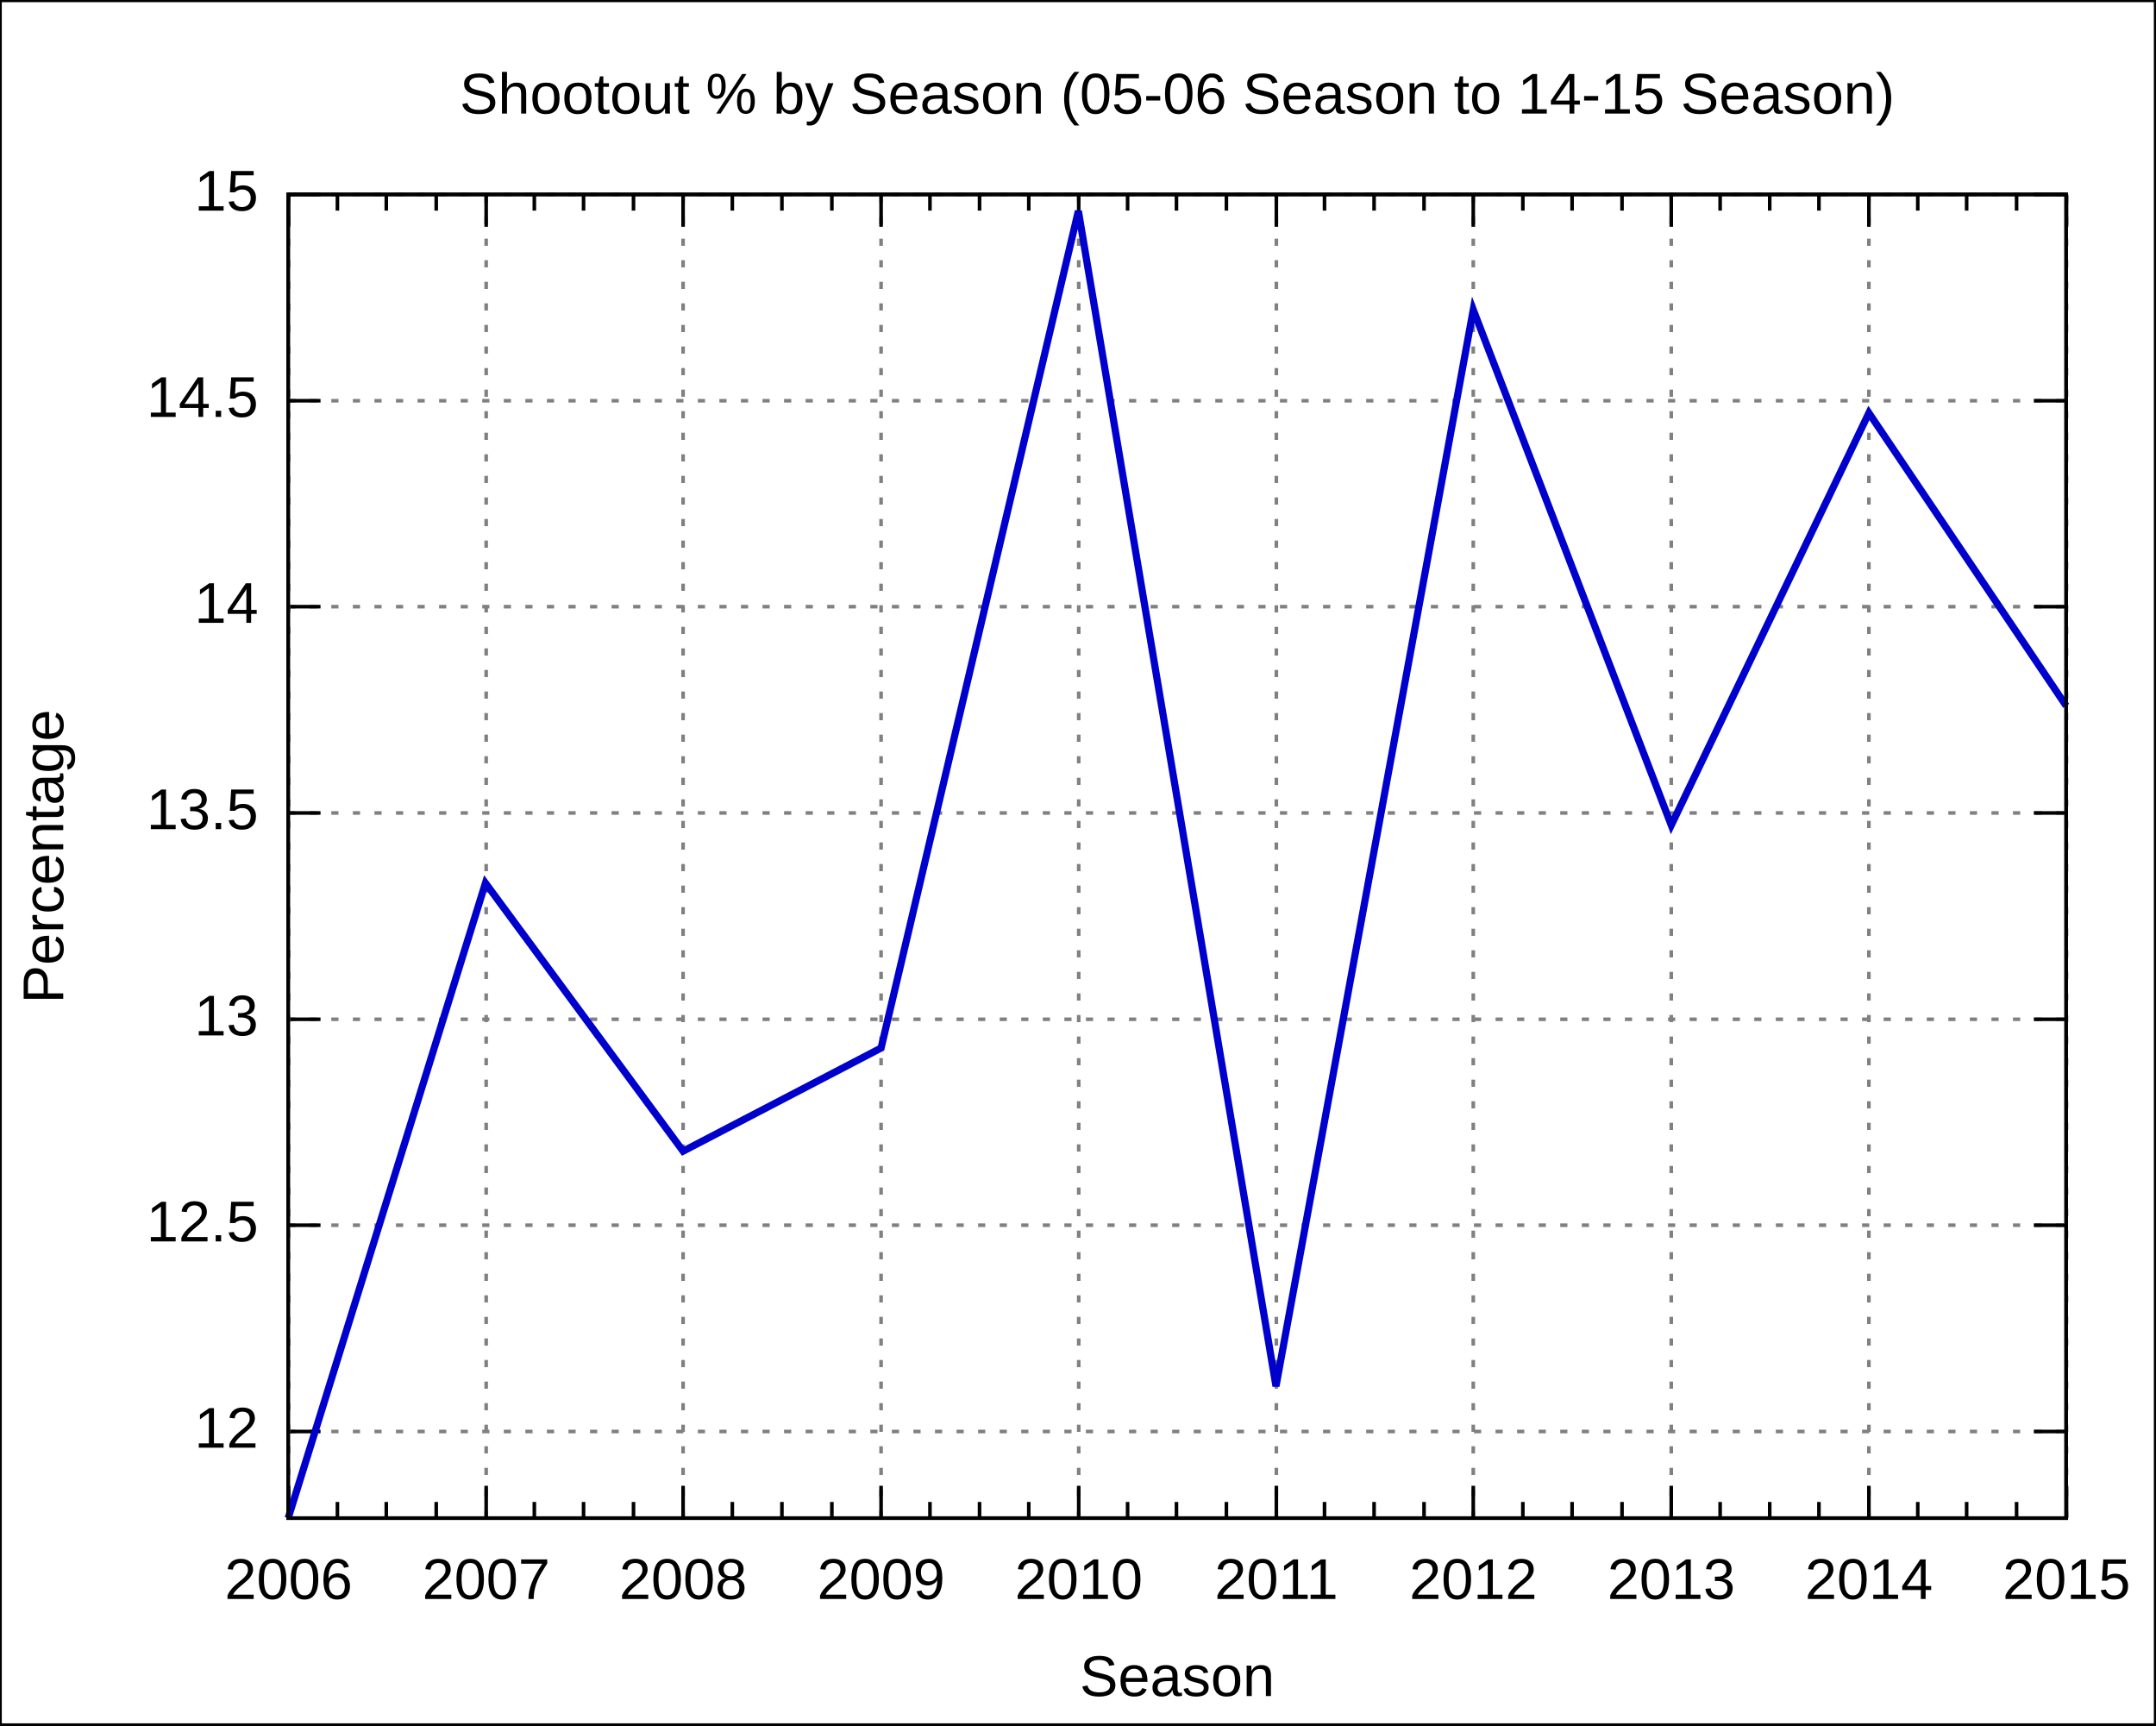
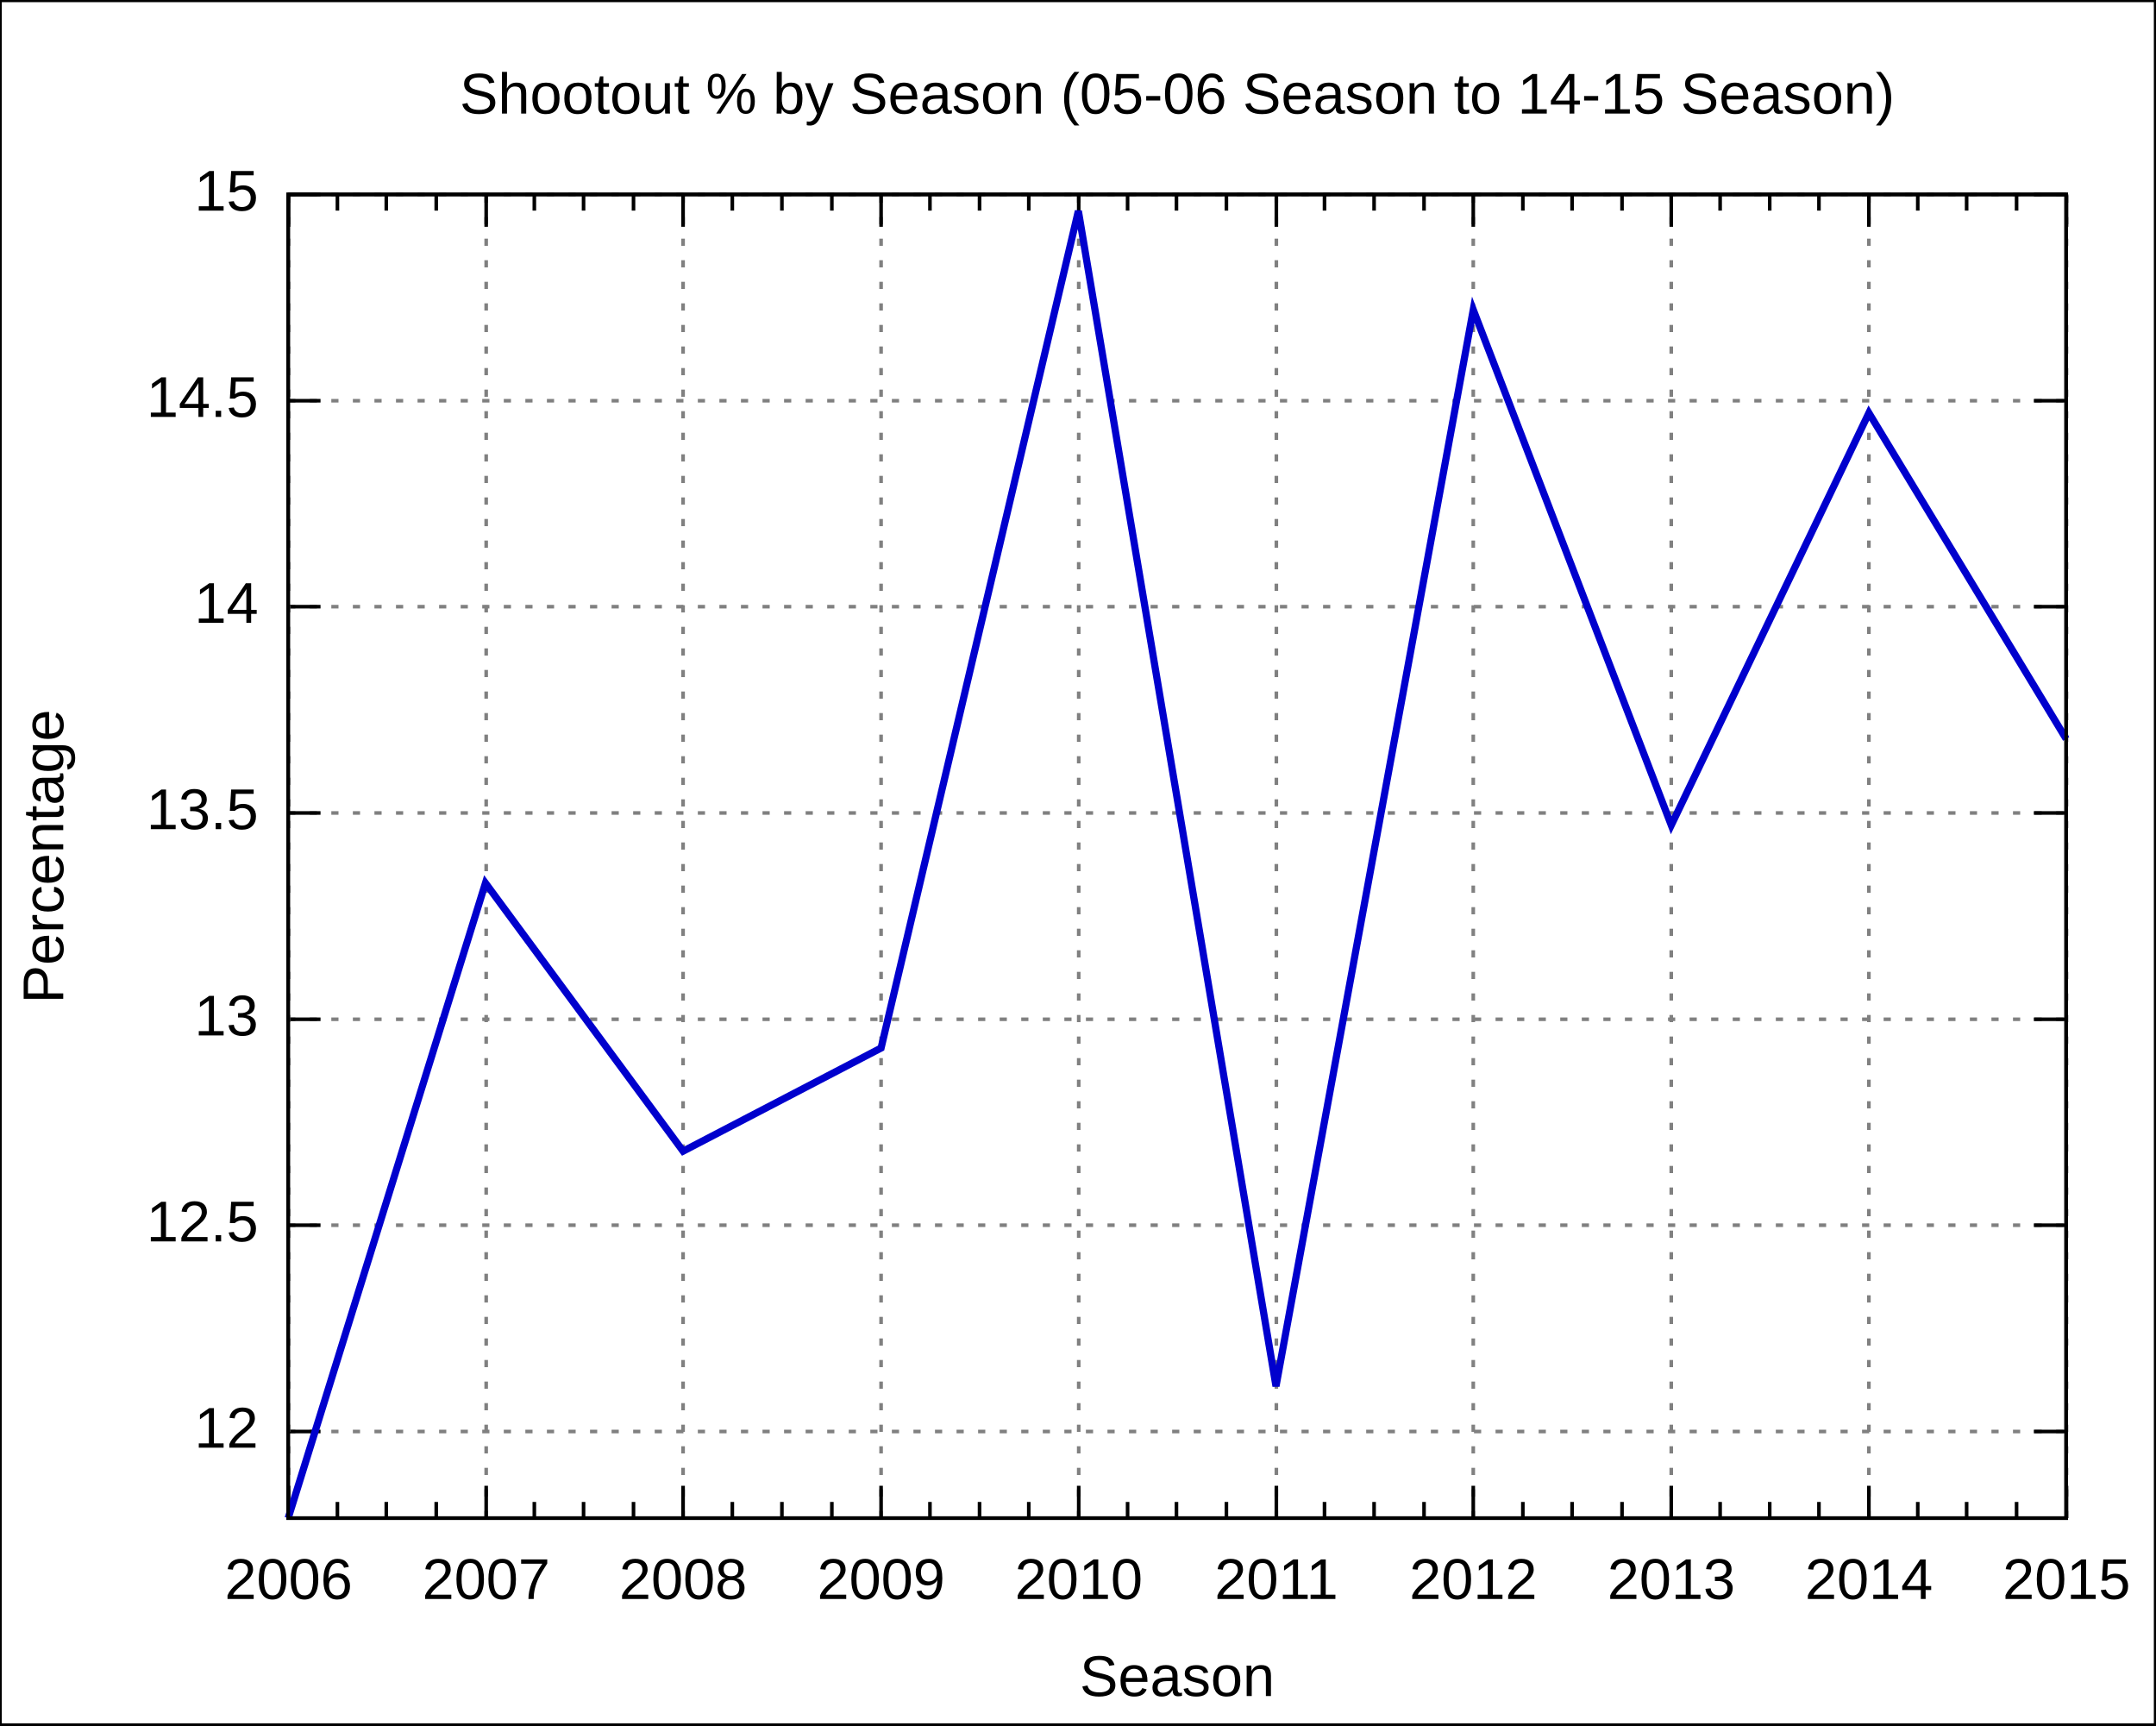
<svg xmlns="http://www.w3.org/2000/svg" xmlns:xlink="http://www.w3.org/1999/xlink" width="600" height="480" viewBox="0 0 600 480">
  <g id="gnuplot_canvas">
    <rect x="0" y="0" width="600" height="480" fill="none" />
    <defs>
      <circle id="gpDot" r="0.5" stroke-width="0.5" />
      <path id="gpPt0" stroke-width="0.222" stroke="currentColor" d="M-1,0 h2 M0,-1 v2" />
      <path id="gpPt1" stroke-width="0.222" stroke="currentColor" d="M-1,-1 L1,1 M1,-1 L-1,1" />
      <path id="gpPt2" stroke-width="0.222" stroke="currentColor" d="M-1,0 L1,0 M0,-1 L0,1 M-1,-1 L1,1 M-1,1 L1,-1" />
      <rect id="gpPt3" stroke-width="0.222" stroke="currentColor" x="-1" y="-1" width="2" height="2" />
      <rect id="gpPt4" stroke-width="0.222" stroke="currentColor" fill="currentColor" x="-1" y="-1" width="2" height="2" />
      <circle id="gpPt5" stroke-width="0.222" stroke="currentColor" cx="0" cy="0" r="1" />
      <use xlink:href="#gpPt5" id="gpPt6" fill="currentColor" stroke="none" />
      <path id="gpPt7" stroke-width="0.222" stroke="currentColor" d="M0,-1.33 L-1.33,0.67 L1.33,0.67 z" />
      <use xlink:href="#gpPt7" id="gpPt8" fill="currentColor" stroke="none" />
      <use xlink:href="#gpPt7" id="gpPt9" stroke="currentColor" transform="rotate(180)" />
      <use xlink:href="#gpPt9" id="gpPt10" fill="currentColor" stroke="none" />
      <use xlink:href="#gpPt3" id="gpPt11" stroke="currentColor" transform="rotate(45)" />
      <use xlink:href="#gpPt11" id="gpPt12" fill="currentColor" stroke="none" />
    </defs>
    <g style="fill:none; color:white; stroke:currentColor; stroke-width:1.00; stroke-linecap:butt; stroke-linejoin:miter">
</g>
    <g style="fill:none; color:black; stroke:currentColor; stroke-width:1.00; stroke-linecap:butt; stroke-linejoin:miter">
      <g style="stroke:none; shape-rendering:crispEdges">
        <polygon fill="rgb(255, 255, 255)" points="0.0,480.0 599.9,480.0 599.9,0.1 0.0,0.1 " />
      </g>
      <path stroke="black" d="M0.0,480.0 L0.0,0.1 L599.9,0.1 L599.9,480.0 L0.0,480.0  " />
    </g>
    <g style="fill:none; color:gray; stroke:currentColor; stroke-width:1.00; stroke-linecap:butt; stroke-linejoin:miter">
      <path stroke="gray" stroke-dasharray=" 2,4" class="gridline" d="M80.2,398.3 L575.0,398.3  " />
    </g>
    <g style="fill:none; color:black; stroke:currentColor; stroke-width:1.00; stroke-linecap:butt; stroke-linejoin:miter">
      <path stroke="black" d="M80.2,398.3 L89.2,398.3 M575.0,398.3 L566.0,398.3  " />
      <g transform="translate(71.9,402.8)" style="stroke:none; fill:black; font-family:Arial; font-size:12.00pt; text-anchor:end">
        <text> 12</text>
      </g>
    </g>
    <g style="fill:none; color:gray; stroke:currentColor; stroke-width:1.00; stroke-linecap:butt; stroke-linejoin:miter">
      <path stroke="gray" stroke-dasharray=" 2,4" class="gridline" d="M80.2,340.9 L575.0,340.9  " />
    </g>
    <g style="fill:none; color:black; stroke:currentColor; stroke-width:1.00; stroke-linecap:butt; stroke-linejoin:miter">
      <path stroke="black" d="M80.2,340.9 L89.2,340.9 M575.0,340.9 L566.0,340.9  " />
      <g transform="translate(71.9,345.4)" style="stroke:none; fill:black; font-family:Arial; font-size:12.00pt; text-anchor:end">
        <text> 12.5</text>
      </g>
    </g>
    <g style="fill:none; color:gray; stroke:currentColor; stroke-width:1.00; stroke-linecap:butt; stroke-linejoin:miter">
      <path stroke="gray" stroke-dasharray=" 2,4" class="gridline" d="M80.2,283.6 L575.0,283.6  " />
    </g>
    <g style="fill:none; color:black; stroke:currentColor; stroke-width:1.00; stroke-linecap:butt; stroke-linejoin:miter">
      <path stroke="black" d="M80.2,283.6 L89.2,283.6 M575.0,283.6 L566.0,283.6  " />
      <g transform="translate(71.9,288.1)" style="stroke:none; fill:black; font-family:Arial; font-size:12.00pt; text-anchor:end">
        <text> 13</text>
      </g>
    </g>
    <g style="fill:none; color:gray; stroke:currentColor; stroke-width:1.00; stroke-linecap:butt; stroke-linejoin:miter">
      <path stroke="gray" stroke-dasharray=" 2,4" class="gridline" d="M80.2,226.2 L575.0,226.2  " />
    </g>
    <g style="fill:none; color:black; stroke:currentColor; stroke-width:1.00; stroke-linecap:butt; stroke-linejoin:miter">
      <path stroke="black" d="M80.2,226.2 L89.2,226.2 M575.0,226.2 L566.0,226.2  " />
      <g transform="translate(71.9,230.7)" style="stroke:none; fill:black; font-family:Arial; font-size:12.00pt; text-anchor:end">
        <text> 13.5</text>
      </g>
    </g>
    <g style="fill:none; color:gray; stroke:currentColor; stroke-width:1.00; stroke-linecap:butt; stroke-linejoin:miter">
      <path stroke="gray" stroke-dasharray=" 2,4" class="gridline" d="M80.2,168.8 L575.0,168.8  " />
    </g>
    <g style="fill:none; color:black; stroke:currentColor; stroke-width:1.00; stroke-linecap:butt; stroke-linejoin:miter">
      <path stroke="black" d="M80.2,168.8 L89.2,168.8 M575.0,168.8 L566.0,168.8  " />
      <g transform="translate(71.9,173.3)" style="stroke:none; fill:black; font-family:Arial; font-size:12.00pt; text-anchor:end">
        <text> 14</text>
      </g>
    </g>
    <g style="fill:none; color:gray; stroke:currentColor; stroke-width:1.00; stroke-linecap:butt; stroke-linejoin:miter">
      <path stroke="gray" stroke-dasharray=" 2,4" class="gridline" d="M80.2,111.5 L575.0,111.5  " />
    </g>
    <g style="fill:none; color:black; stroke:currentColor; stroke-width:1.00; stroke-linecap:butt; stroke-linejoin:miter">
      <path stroke="black" d="M80.2,111.5 L89.2,111.5 M575.0,111.5 L566.0,111.5  " />
      <g transform="translate(71.9,116.0)" style="stroke:none; fill:black; font-family:Arial; font-size:12.00pt; text-anchor:end">
        <text> 14.5</text>
      </g>
    </g>
    <g style="fill:none; color:gray; stroke:currentColor; stroke-width:1.00; stroke-linecap:butt; stroke-linejoin:miter">
      <path stroke="gray" stroke-dasharray=" 2,4" class="gridline" d="M80.2,54.1 L575.0,54.1  " />
    </g>
    <g style="fill:none; color:black; stroke:currentColor; stroke-width:1.00; stroke-linecap:butt; stroke-linejoin:miter">
      <path stroke="black" d="M80.2,54.1 L89.2,54.1 M575.0,54.1 L566.0,54.1  " />
      <g transform="translate(71.9,58.6)" style="stroke:none; fill:black; font-family:Arial; font-size:12.00pt; text-anchor:end">
        <text> 15</text>
      </g>
    </g>
    <g style="fill:none; color:gray; stroke:currentColor; stroke-width:1.00; stroke-linecap:butt; stroke-linejoin:miter">
      <path stroke="gray" stroke-dasharray=" 2,4" class="gridline" d="M80.3,422.4 L80.3,54.1  " />
    </g>
    <g style="fill:none; color:black; stroke:currentColor; stroke-width:1.00; stroke-linecap:butt; stroke-linejoin:miter">
      <path stroke="black" d="M80.3,422.4 L80.3,413.4 M80.3,54.1 L80.3,63.1  " />
      <g transform="translate(80.3,444.9)" style="stroke:none; fill:black; font-family:Arial; font-size:12.00pt; text-anchor:middle">
        <text>2006</text>
      </g>
      <path stroke="black" d="M93.9,422.4 L93.9,417.9 M93.9,54.1 L93.9,58.6 M107.5,422.4 L107.5,417.9 M107.5,54.1 L107.5,58.6    M121.4,422.4 L121.4,417.9 M121.4,54.1 L121.4,58.6  " />
    </g>
    <g style="fill:none; color:gray; stroke:currentColor; stroke-width:1.00; stroke-linecap:butt; stroke-linejoin:miter">
      <path stroke="gray" stroke-dasharray=" 2,4" class="gridline" d="M135.3,422.4 L135.3,54.1  " />
    </g>
    <g style="fill:none; color:black; stroke:currentColor; stroke-width:1.00; stroke-linecap:butt; stroke-linejoin:miter">
      <path stroke="black" d="M135.3,422.4 L135.3,413.4 M135.3,54.1 L135.3,63.1  " />
      <g transform="translate(135.3,444.9)" style="stroke:none; fill:black; font-family:Arial; font-size:12.00pt; text-anchor:middle">
        <text>2007</text>
      </g>
      <path stroke="black" d="M148.7,422.4 L148.7,417.9 M148.7,54.1 L148.7,58.6 M162.4,422.4 L162.4,417.9 M162.4,54.1 L162.4,58.6    M176.3,422.4 L176.3,417.9 M176.3,54.1 L176.3,58.6  " />
    </g>
    <g style="fill:none; color:gray; stroke:currentColor; stroke-width:1.00; stroke-linecap:butt; stroke-linejoin:miter">
      <path stroke="gray" stroke-dasharray=" 2,4" class="gridline" d="M190.1,422.4 L190.1,54.1  " />
    </g>
    <g style="fill:none; color:black; stroke:currentColor; stroke-width:1.00; stroke-linecap:butt; stroke-linejoin:miter">
      <path stroke="black" d="M190.1,422.4 L190.1,413.4 M190.1,54.1 L190.1,63.1  " />
      <g transform="translate(190.1,444.9)" style="stroke:none; fill:black; font-family:Arial; font-size:12.00pt; text-anchor:middle">
        <text>2008</text>
      </g>
      <path stroke="black" d="M203.8,422.4 L203.8,417.9 M203.8,54.1 L203.8,58.6 M217.6,422.4 L217.6,417.9 M217.6,54.1 L217.6,58.6    M231.5,422.4 L231.5,417.9 M231.5,54.1 L231.5,58.6  " />
    </g>
    <g style="fill:none; color:gray; stroke:currentColor; stroke-width:1.00; stroke-linecap:butt; stroke-linejoin:miter">
      <path stroke="gray" stroke-dasharray=" 2,4" class="gridline" d="M245.2,422.4 L245.2,54.1  " />
    </g>
    <g style="fill:none; color:black; stroke:currentColor; stroke-width:1.00; stroke-linecap:butt; stroke-linejoin:miter">
      <path stroke="black" d="M245.2,422.4 L245.2,413.4 M245.2,54.1 L245.2,63.1  " />
      <g transform="translate(245.2,444.9)" style="stroke:none; fill:black; font-family:Arial; font-size:12.00pt; text-anchor:middle">
        <text>2009</text>
      </g>
      <path stroke="black" d="M258.8,422.4 L258.8,417.9 M258.8,54.1 L258.8,58.6 M272.6,422.4 L272.6,417.9 M272.6,54.1 L272.6,58.6    M286.3,422.4 L286.3,417.9 M286.3,54.1 L286.3,58.6  " />
    </g>
    <g style="fill:none; color:gray; stroke:currentColor; stroke-width:1.00; stroke-linecap:butt; stroke-linejoin:miter">
      <path stroke="gray" stroke-dasharray=" 2,4" class="gridline" d="M300.2,422.4 L300.2,54.1  " />
    </g>
    <g style="fill:none; color:black; stroke:currentColor; stroke-width:1.00; stroke-linecap:butt; stroke-linejoin:miter">
      <path stroke="black" d="M300.2,422.4 L300.2,413.4 M300.2,54.1 L300.2,63.1  " />
      <g transform="translate(300.2,444.9)" style="stroke:none; fill:black; font-family:Arial; font-size:12.00pt; text-anchor:middle">
        <text>2010</text>
      </g>
      <path stroke="black" d="M313.8,422.4 L313.8,417.9 M313.8,54.1 L313.8,58.6 M327.4,422.4 L327.4,417.9 M327.4,54.1 L327.4,58.6    M341.3,422.4 L341.3,417.9 M341.3,54.1 L341.3,58.6  " />
    </g>
    <g style="fill:none; color:gray; stroke:currentColor; stroke-width:1.00; stroke-linecap:butt; stroke-linejoin:miter">
      <path stroke="gray" stroke-dasharray=" 2,4" class="gridline" d="M355.2,422.4 L355.2,54.1  " />
    </g>
    <g style="fill:none; color:black; stroke:currentColor; stroke-width:1.00; stroke-linecap:butt; stroke-linejoin:miter">
      <path stroke="black" d="M355.2,422.4 L355.2,413.4 M355.2,54.1 L355.2,63.1  " />
      <g transform="translate(355.2,444.9)" style="stroke:none; fill:black; font-family:Arial; font-size:12.00pt; text-anchor:middle">
        <text>2011</text>
      </g>
      <path stroke="black" d="M368.6,422.4 L368.6,417.9 M368.6,54.1 L368.6,58.6 M382.4,422.4 L382.4,417.9 M382.4,54.1 L382.4,58.6    M396.3,422.4 L396.3,417.9 M396.3,54.1 L396.3,58.6  " />
    </g>
    <g style="fill:none; color:gray; stroke:currentColor; stroke-width:1.00; stroke-linecap:butt; stroke-linejoin:miter">
      <path stroke="gray" stroke-dasharray=" 2,4" class="gridline" d="M410.0,422.4 L410.0,54.1  " />
    </g>
    <g style="fill:none; color:black; stroke:currentColor; stroke-width:1.00; stroke-linecap:butt; stroke-linejoin:miter">
      <path stroke="black" d="M410.0,422.4 L410.0,413.4 M410.0,54.1 L410.0,63.1  " />
      <g transform="translate(410.0,444.9)" style="stroke:none; fill:black; font-family:Arial; font-size:12.00pt; text-anchor:middle">
        <text>2012</text>
      </g>
      <path stroke="black" d="M423.8,422.4 L423.8,417.9 M423.8,54.1 L423.8,58.6 M437.5,422.4 L437.5,417.9 M437.5,54.1 L437.5,58.6    M451.4,422.4 L451.4,417.9 M451.4,54.1 L451.4,58.6  " />
    </g>
    <g style="fill:none; color:gray; stroke:currentColor; stroke-width:1.00; stroke-linecap:butt; stroke-linejoin:miter">
      <path stroke="gray" stroke-dasharray=" 2,4" class="gridline" d="M465.1,422.4 L465.1,54.1  " />
    </g>
    <g style="fill:none; color:black; stroke:currentColor; stroke-width:1.00; stroke-linecap:butt; stroke-linejoin:miter">
      <path stroke="black" d="M465.1,422.4 L465.1,413.4 M465.1,54.1 L465.1,63.1  " />
      <g transform="translate(465.1,444.9)" style="stroke:none; fill:black; font-family:Arial; font-size:12.00pt; text-anchor:middle">
        <text>2013</text>
      </g>
      <path stroke="black" d="M478.7,422.4 L478.7,417.9 M478.7,54.1 L478.7,58.6 M492.5,422.4 L492.5,417.9 M492.5,54.1 L492.5,58.6    M506.2,422.4 L506.2,417.9 M506.2,54.1 L506.2,58.6  " />
    </g>
    <g style="fill:none; color:gray; stroke:currentColor; stroke-width:1.00; stroke-linecap:butt; stroke-linejoin:miter">
      <path stroke="gray" stroke-dasharray=" 2,4" class="gridline" d="M520.1,422.4 L520.1,63.1 L520.1,54.1  " />
    </g>
    <g style="fill:none; color:black; stroke:currentColor; stroke-width:1.00; stroke-linecap:butt; stroke-linejoin:miter">
      <path stroke="black" d="M520.1,422.4 L520.1,413.4 M520.1,54.1 L520.1,63.1  " />
      <g transform="translate(520.1,444.9)" style="stroke:none; fill:black; font-family:Arial; font-size:12.00pt; text-anchor:middle">
        <text>2014</text>
      </g>
      <path stroke="black" d="M533.7,422.4 L533.7,417.9 M533.7,54.1 L533.7,58.6 M547.3,422.4 L547.3,417.9 M547.3,54.1 L547.3,58.6    M561.2,422.4 L561.2,417.9 M561.2,54.1 L561.2,58.6  " />
    </g>
    <g style="fill:none; color:gray; stroke:currentColor; stroke-width:1.00; stroke-linecap:butt; stroke-linejoin:miter">
      <path stroke="gray" stroke-dasharray=" 2,4" class="gridline" d="M575.1,422.4 L575.1,54.1  " />
    </g>
    <g style="fill:none; color:black; stroke:currentColor; stroke-width:1.00; stroke-linecap:butt; stroke-linejoin:miter">
      <path stroke="black" d="M575.1,422.4 L575.1,413.4 M575.1,54.1 L575.1,63.1  " />
      <g transform="translate(575.1,444.9)" style="stroke:none; fill:black; font-family:Arial; font-size:12.00pt; text-anchor:middle">
        <text>2015</text>
      </g>
      <path stroke="black" d="M80.2,54.1 L80.2,422.4 L575.0,422.4 L575.0,54.1 L80.2,54.1 Z  " />
      <g transform="translate(17.6,238.3) rotate(270)" style="stroke:none; fill:black; font-family:Arial; font-size:12.00pt; text-anchor:middle">
        <text>Percentage</text>
      </g>
      <g transform="translate(327.6,471.9)" style="stroke:none; fill:black; font-family:Arial; font-size:12.00pt; text-anchor:middle">
        <text>Season</text>
      </g>
      <g transform="translate(327.6,31.6)" style="stroke:none; fill:black; font-family:Arial; font-size:12.00pt; text-anchor:middle">
        <text>Shootout % by Season (05-06 Season to 14-15 Season)</text>
      </g>
    </g>
    <g id="gnuplot_plot_1">
      <g style="fill:none; color:white; stroke:black; stroke-width:2.00; stroke-linecap:butt; stroke-linejoin:miter">
</g>
      <g style="fill:none; color:red; stroke:currentColor; stroke-width:2.00; stroke-linecap:butt; stroke-linejoin:miter">
-         <path stroke="rgb(  0,   0, 205)" d="M575.0,196.4 L520.1,114.9 L465.1,229.6 L410.0,86.2 L355.1,385.7 L300.1,58.7 L245.2,291.6 L190.1,320.3    L135.1,245.7 L80.2,422.4  " />
+         <path stroke="rgb(  0,   0, 205)" d="M575.0,205.6 L520.1,114.9 L465.1,229.6 L410.0,86.2 L355.1,385.7 L300.1,58.7 L245.2,291.6 L190.1,320.3    L135.1,245.7 L80.2,422.4  " />
      </g>
    </g>
    <g style="fill:none; color:white; stroke:rgb(  0,   0, 205); stroke-width:1.00; stroke-linecap:butt; stroke-linejoin:miter">
</g>
    <g style="fill:none; color:black; stroke:currentColor; stroke-width:1.00; stroke-linecap:butt; stroke-linejoin:miter">
      <path stroke="black" d="M80.2,54.1 L80.2,422.4 L575.0,422.4 L575.0,54.1 L80.2,54.1 Z  " />
    </g>
  </g>
</svg>
